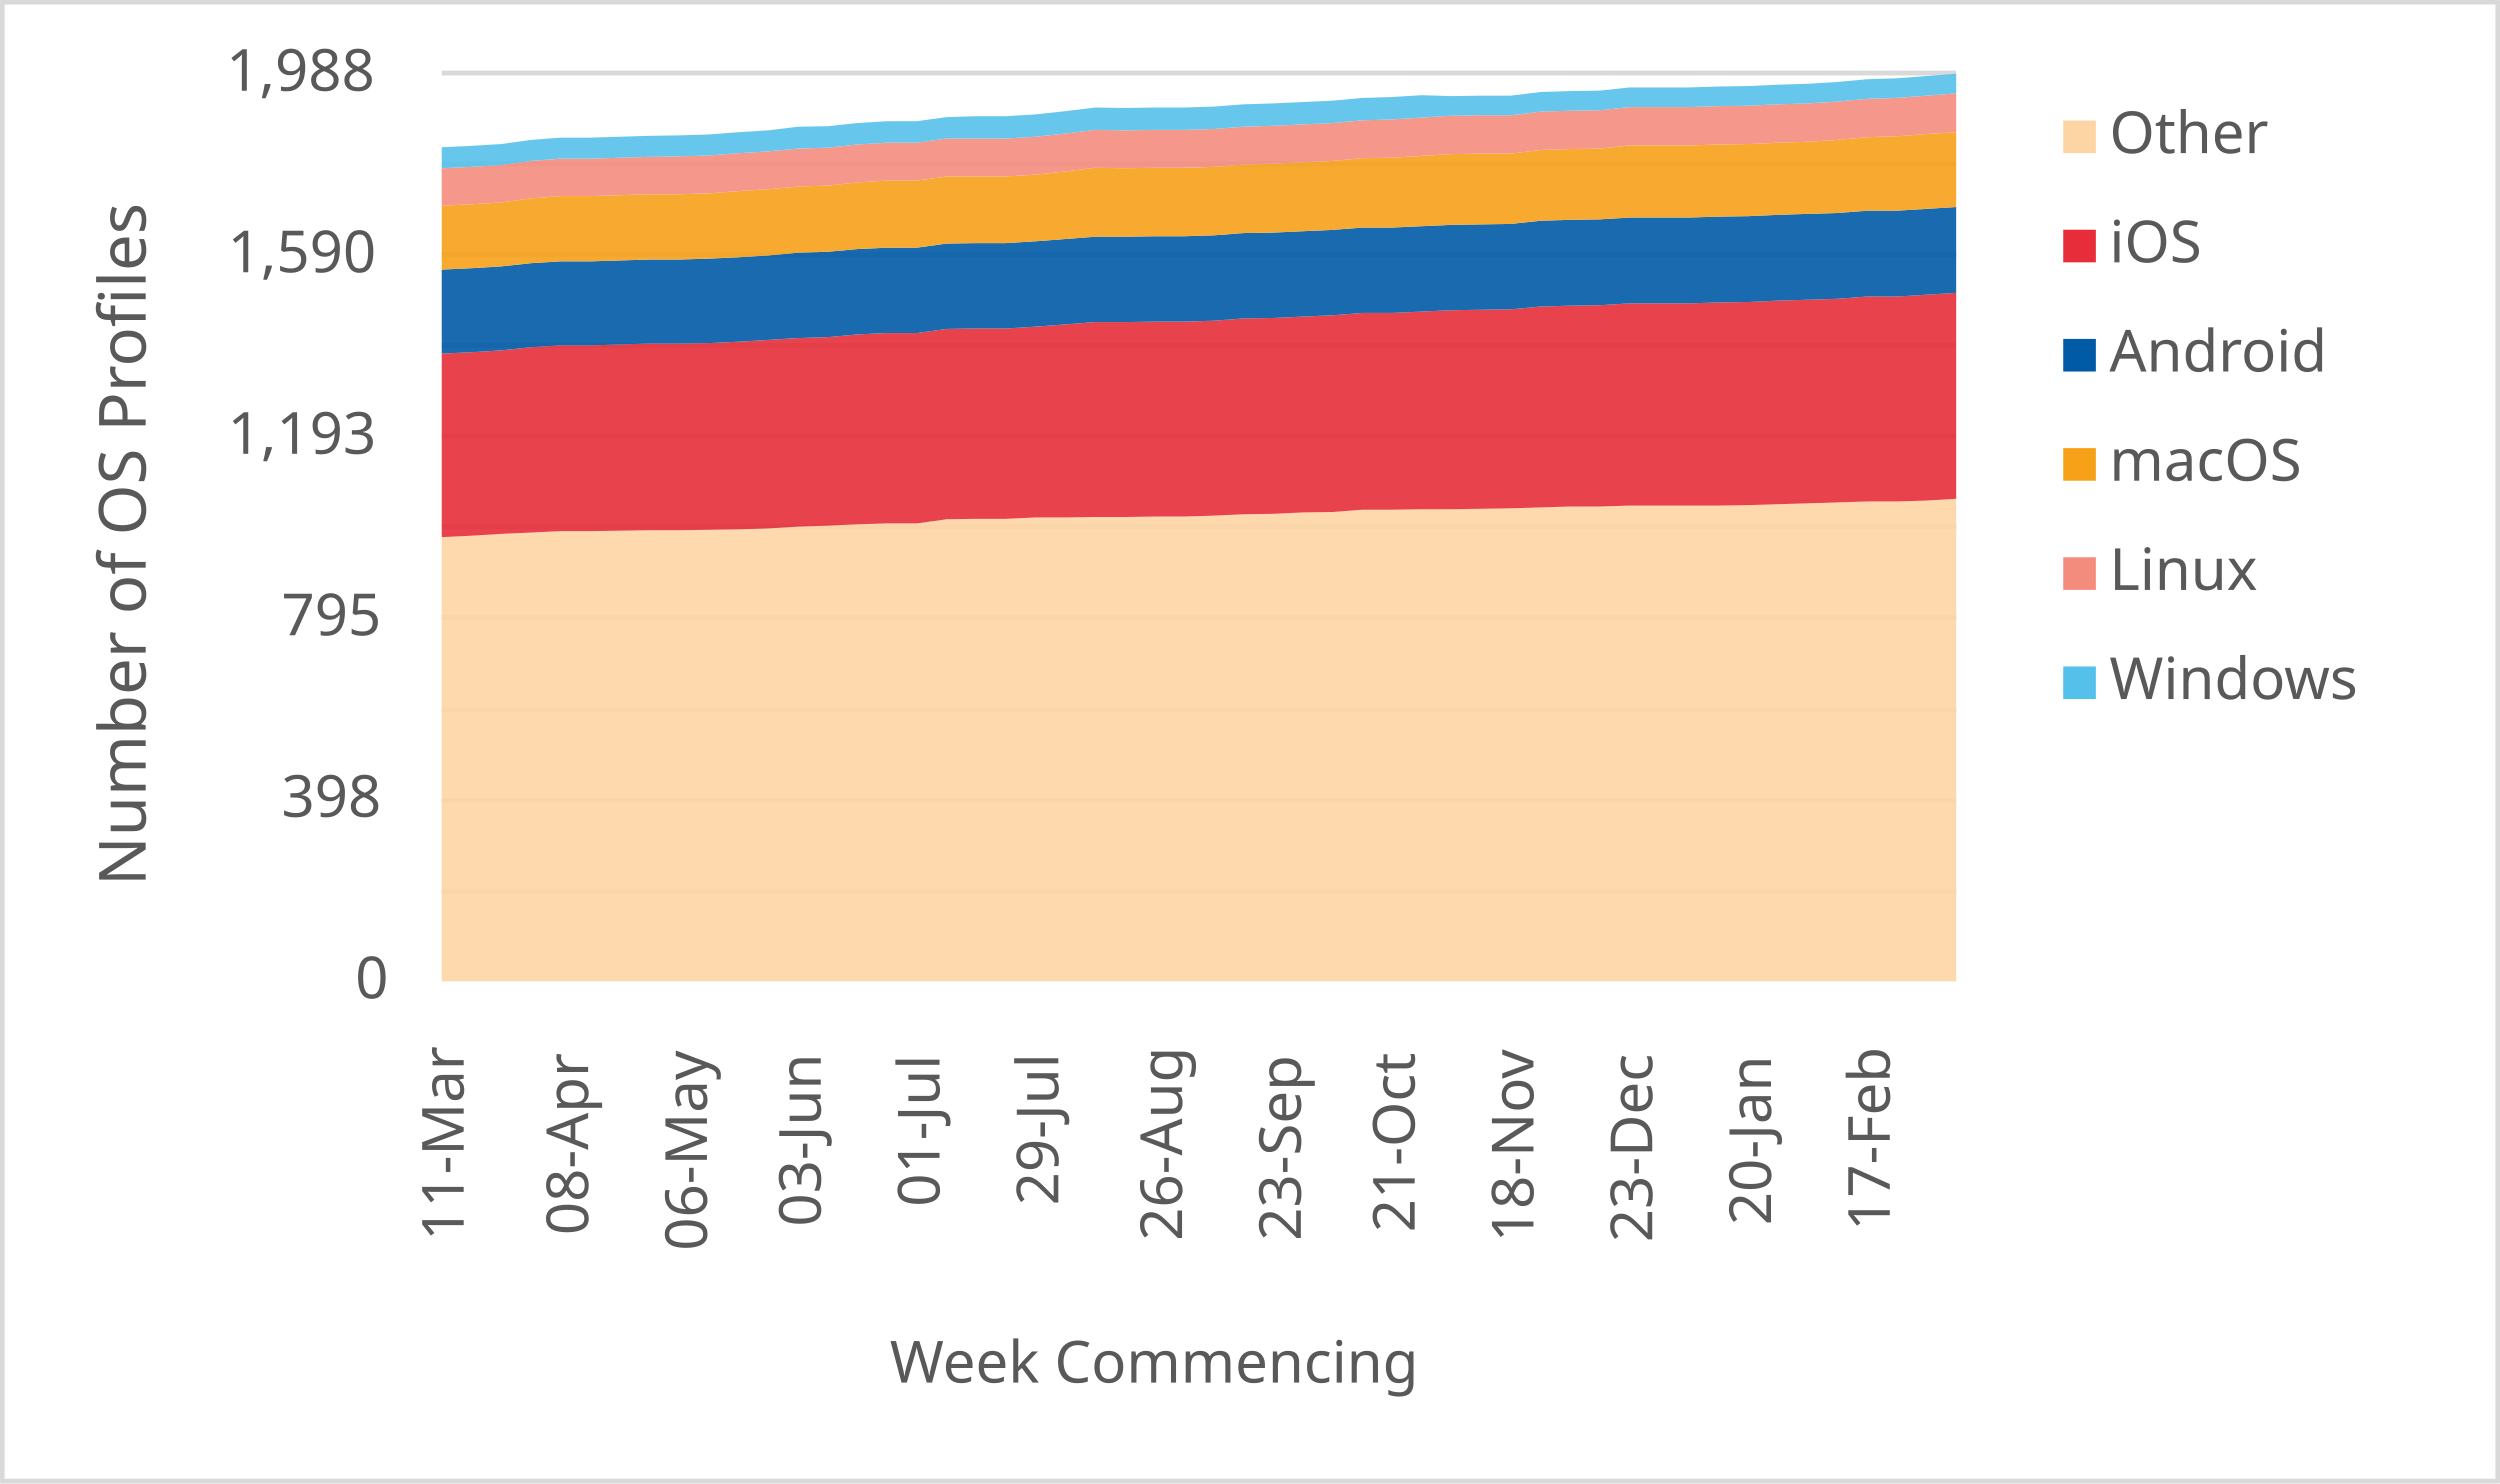
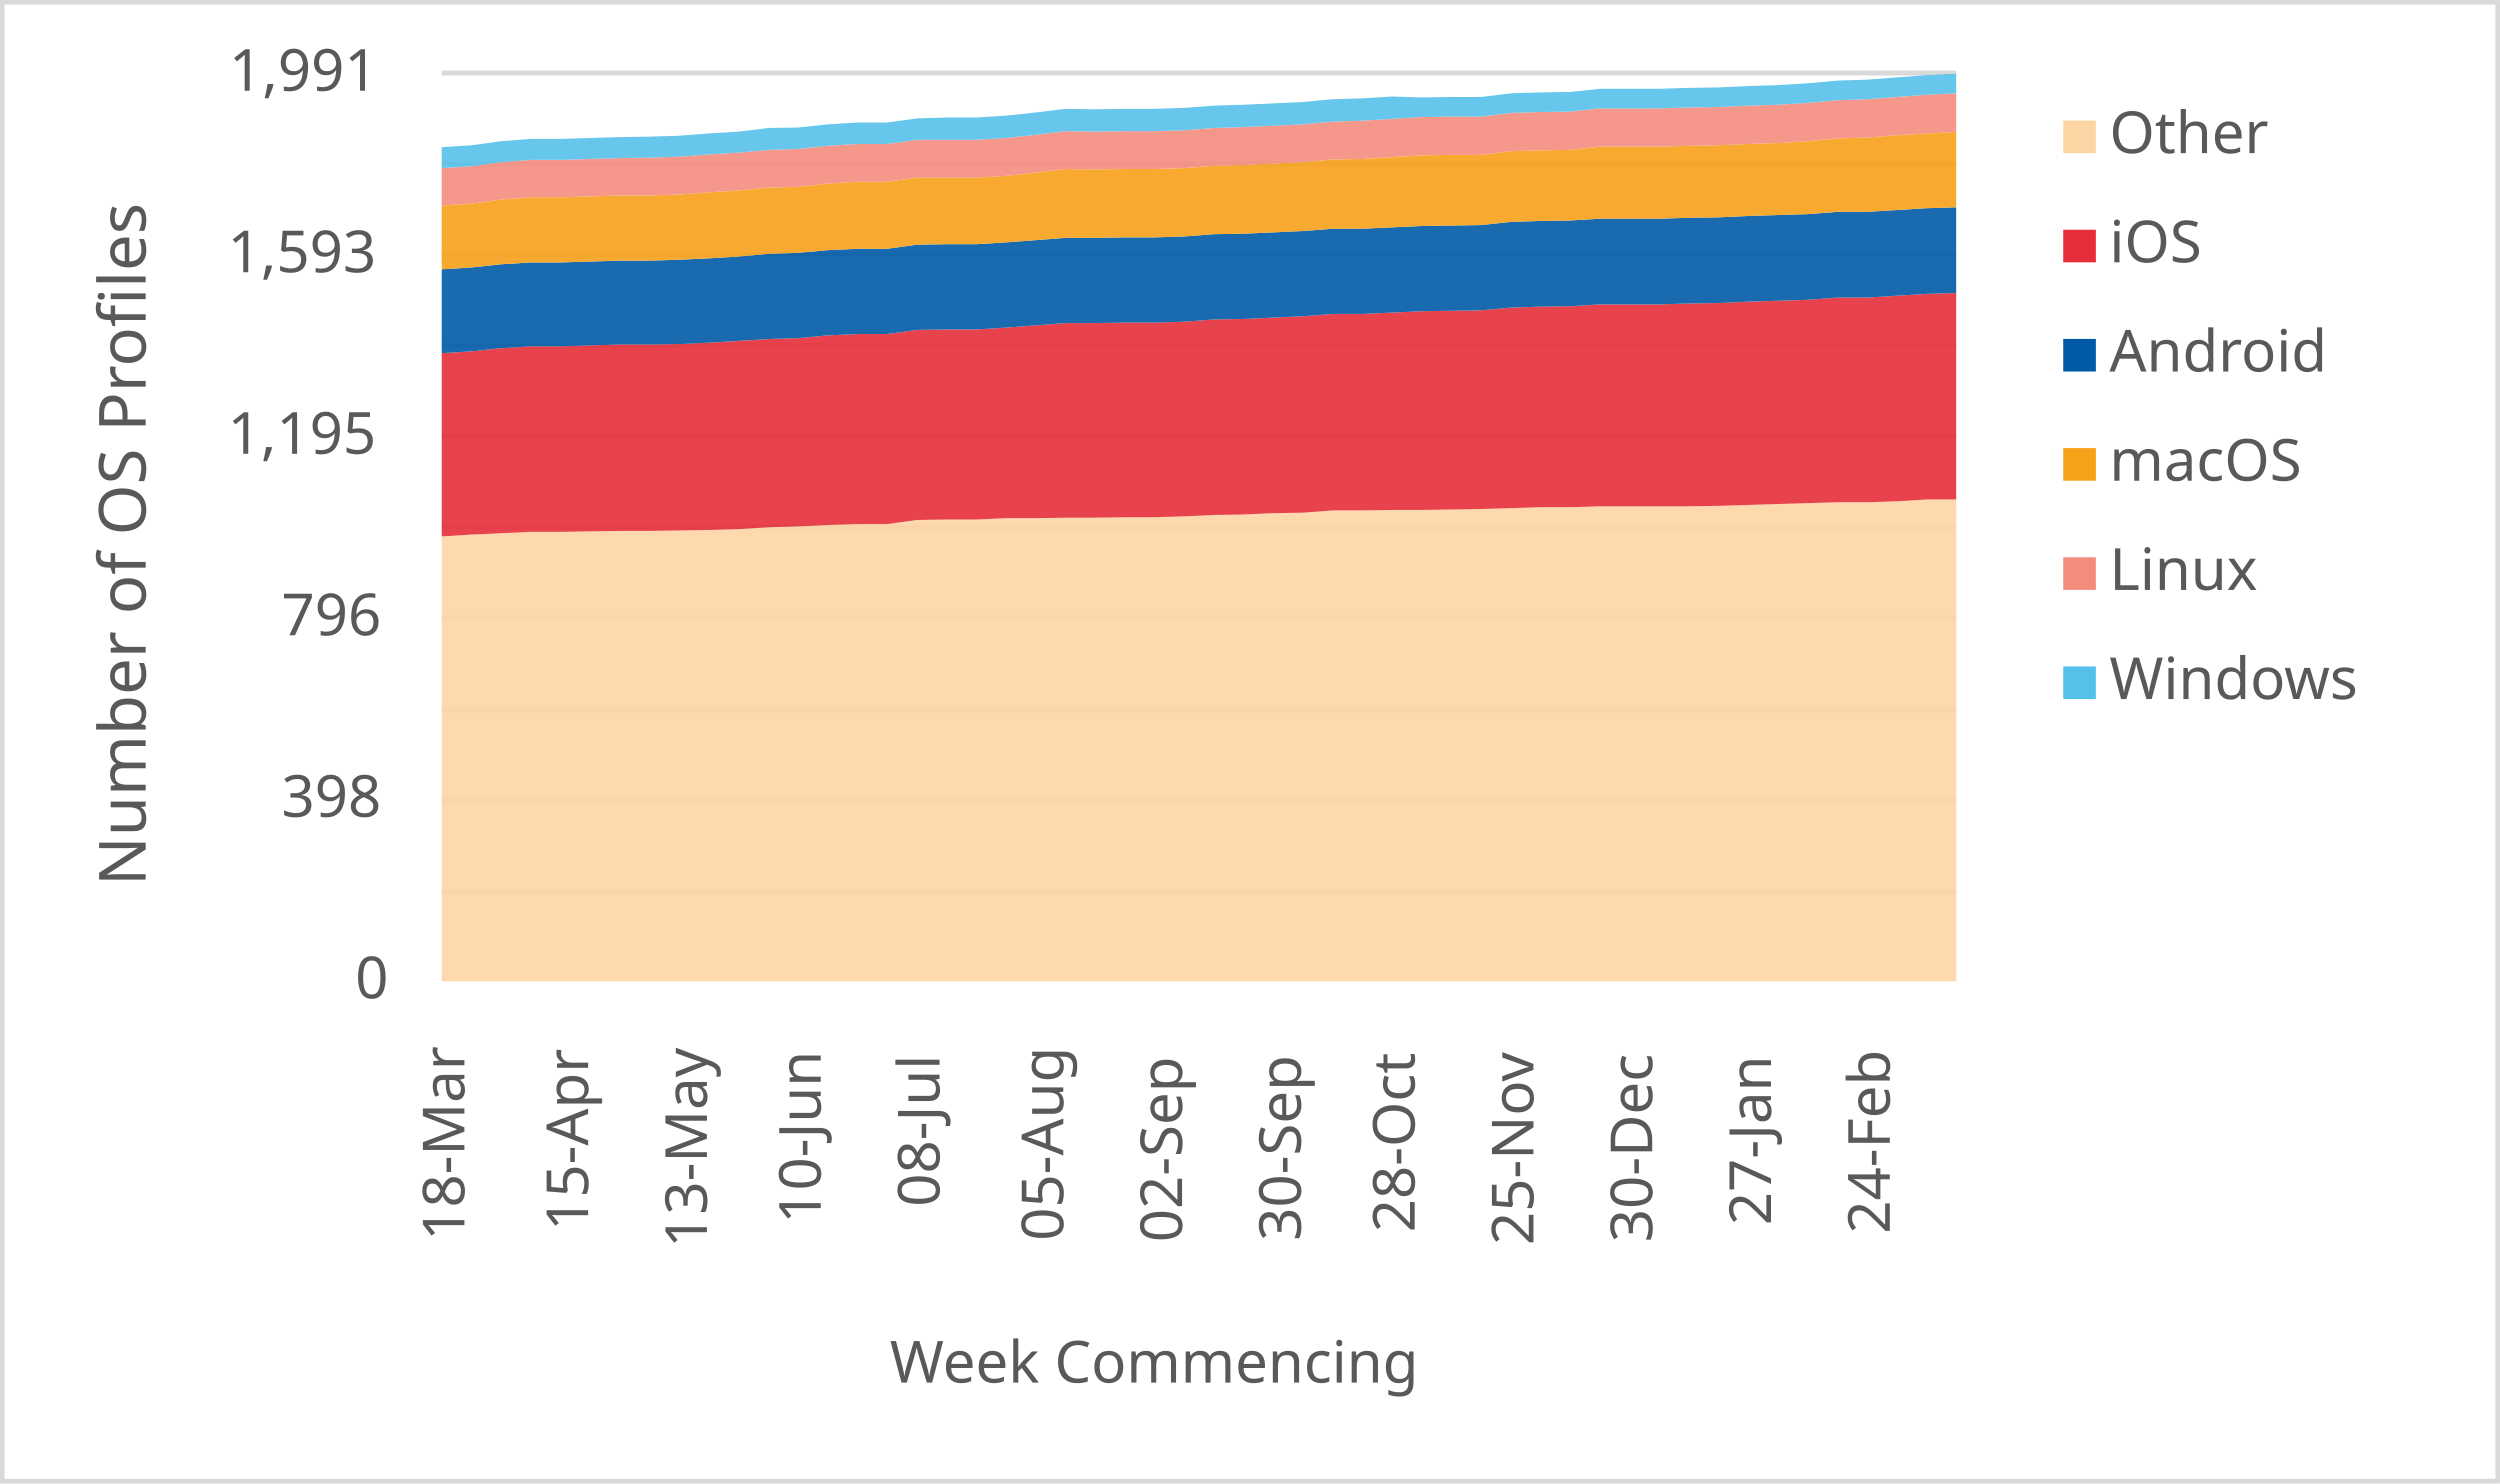
<svg xmlns="http://www.w3.org/2000/svg" width="1763" height="1046" xml:space="preserve" overflow="hidden">
  <defs>
    <clipPath id="clip0">
      <rect x="2917" y="346" width="1763" height="1046" />
    </clipPath>
  </defs>
  <g clip-path="url(#clip0)" transform="translate(-2917 -346)">
    <rect x="2918" y="347" width="1760" height="1043" fill="#FFFFFF" />
    <g>
      <path d="    M3228.5 974.532 4296.5 974.532    M3228.5 910.53 4296.5 910.53    M3228.5 846.528 4296.5 846.528    M3228.5 781.526 4296.5 781.526    M3228.5 717.524 4296.5 717.524    M3228.5 653.522 4296.5 653.522    M3228.5 589.52 4296.5 589.52    M3228.5 525.517 4296.5 525.517    M3228.5 461.515 4296.5 461.515    M3228.5 397.5 4296.5 397.5" stroke="#D9D9D9" stroke-width="3.438" stroke-linejoin="round" stroke-miterlimit="10" fill="none" />
    </g>
    <g>
      <path d="M 1038.5 4296.5 1038.5" stroke="#D9D9D9" stroke-width="3.438" stroke-linejoin="round" stroke-miterlimit="10" fill="none" fill-rule="evenodd" />
    </g>
    <g>
-       <text fill="#595959" font-family="Verdana,sans-serif" font-weight="400" font-size="41" transform="matrix(6.12323e-17 -1 1 6.12323e-17 3244 1221)">11-Mar</text>
+       <text fill="#595959" font-family="Verdana,sans-serif" font-weight="400" font-size="41" transform="matrix(6.12323e-17 -1 1 6.12323e-17 3244.5 1221)">18-Mar</text>
    </g>
    <g>
-       <text fill="#595959" font-family="Verdana,sans-serif" font-weight="400" font-size="41" transform="matrix(6.12323e-17 -1 1 6.12323e-17 3331.765 1217)">08-Apr</text>
+       <text fill="#595959" font-family="Verdana,sans-serif" font-weight="400" font-size="41" transform="matrix(6.12323e-17 -1 1 6.12323e-17 3331.765 1214)">15-Apr</text>
    </g>
    <g>
-       <text fill="#595959" font-family="Verdana,sans-serif" font-weight="400" font-size="41" transform="matrix(6.12323e-17 -1 1 6.12323e-17 3415.529 1228)">06-May</text>
+       <text fill="#595959" font-family="Verdana,sans-serif" font-weight="400" font-size="41" transform="matrix(6.12323e-17 -1 1 6.12323e-17 3415.529 1226)">13-May</text>
    </g>
    <g>
-       <text fill="#595959" font-family="Verdana,sans-serif" font-weight="400" font-size="41" transform="matrix(6.12323e-17 -1 1 6.12323e-17 3495.794 1211)">03-Jun</text>
+       <text fill="#595959" font-family="Verdana,sans-serif" font-weight="400" font-size="41" transform="matrix(6.12323e-17 -1 1 6.12323e-17 3495.794 1209)">10-Jun</text>
    </g>
    <g>
-       <text fill="#595959" font-family="Verdana,sans-serif" font-weight="400" font-size="41" transform="matrix(6.12323e-17 -1 1 6.12323e-17 3579.559 1197)">01-Jul</text>
+       <text fill="#595959" font-family="Verdana,sans-serif" font-weight="400" font-size="41" transform="matrix(6.12323e-17 -1 1 6.12323e-17 3579.559 1197)">08-Jul</text>
    </g>
    <g>
-       <text fill="#595959" font-family="Verdana,sans-serif" font-weight="400" font-size="41" transform="matrix(6.12323e-17 -1 1 6.12323e-17 3663.324 1196)">29-Jul</text>
+       <text fill="#595959" font-family="Verdana,sans-serif" font-weight="400" font-size="41" transform="matrix(6.12323e-17 -1 1 6.12323e-17 3666.824 1221)">05-Aug</text>
    </g>
    <g>
-       <text fill="#595959" font-family="Verdana,sans-serif" font-weight="400" font-size="41" transform="matrix(6.12323e-17 -1 1 6.12323e-17 3750.588 1221)">26-Aug</text>
+       <text fill="#595959" font-family="Verdana,sans-serif" font-weight="400" font-size="41" transform="matrix(6.12323e-17 -1 1 6.12323e-17 3750.588 1222)">02-Sep</text>
    </g>
    <g>
-       <text fill="#595959" font-family="Verdana,sans-serif" font-weight="400" font-size="41" transform="matrix(6.12323e-17 -1 1 6.12323e-17 3834.353 1221)">23-Sep</text>
+       <text fill="#595959" font-family="Verdana,sans-serif" font-weight="400" font-size="41" transform="matrix(6.12323e-17 -1 1 6.12323e-17 3834.353 1221)">30-Sep</text>
    </g>
    <g>
-       <text fill="#595959" font-family="Verdana,sans-serif" font-weight="400" font-size="41" transform="matrix(6.12323e-17 -1 1 6.12323e-17 3914.618 1215)">21-Oct</text>
+       <text fill="#595959" font-family="Verdana,sans-serif" font-weight="400" font-size="41" transform="matrix(6.12323e-17 -1 1 6.12323e-17 3914.618 1215)">28-Oct</text>
    </g>
    <g>
-       <text fill="#595959" font-family="Verdana,sans-serif" font-weight="400" font-size="41" transform="matrix(6.12323e-17 -1 1 6.12323e-17 3998.382 1222)">18-Nov</text>
+       <text fill="#595959" font-family="Verdana,sans-serif" font-weight="400" font-size="41" transform="matrix(6.12323e-17 -1 1 6.12323e-17 3998.382 1224)">25-Nov</text>
    </g>
    <g>
-       <text fill="#595959" font-family="Verdana,sans-serif" font-weight="400" font-size="41" transform="matrix(6.12323e-17 -1 1 6.12323e-17 4082.147 1222)">23-Dec</text>
+       <text fill="#595959" font-family="Verdana,sans-serif" font-weight="400" font-size="41" transform="matrix(6.12323e-17 -1 1 6.12323e-17 4082.147 1222)">30-Dec</text>
    </g>
    <g>
-       <text fill="#595959" font-family="Verdana,sans-serif" font-weight="400" font-size="41" transform="matrix(6.12323e-17 -1 1 6.12323e-17 4165.912 1210)">20-Jan</text>
+       <text fill="#595959" font-family="Verdana,sans-serif" font-weight="400" font-size="41" transform="matrix(6.12323e-17 -1 1 6.12323e-17 4165.912 1210)">27-Jan</text>
    </g>
    <g>
-       <text fill="#595959" font-family="Verdana,sans-serif" font-weight="400" font-size="41" transform="matrix(6.12323e-17 -1 1 6.12323e-17 4249.676 1214)">17-Feb</text>
+       <text fill="#595959" font-family="Verdana,sans-serif" font-weight="400" font-size="41" transform="matrix(6.12323e-17 -1 1 6.12323e-17 4249.676 1216)">24-Feb</text>
    </g>
    <g>
      <text fill="#595959" font-family="Verdana,sans-serif" font-weight="400" font-size="41" transform="matrix(1 0 0 1 3167.5 1050)">0</text>
    </g>
    <g>
      <text fill="#595959" font-family="Verdana,sans-serif" font-weight="400" font-size="41" transform="matrix(1 0 0 1 3115.5 922)">398</text>
    </g>
    <g>
-       <text fill="#595959" font-family="Verdana,sans-serif" font-weight="400" font-size="41" transform="matrix(1 0 0 1 3115.5 794)">795</text>
+       <text fill="#595959" font-family="Verdana,sans-serif" font-weight="400" font-size="41" transform="matrix(1 0 0 1 3115.5 794)">796</text>
    </g>
    <g>
-       <text fill="#595959" font-family="Verdana,sans-serif" font-weight="400" font-size="41" transform="matrix(1 0 0 1 3077.5 666)">1,193</text>
+       <text fill="#595959" font-family="Verdana,sans-serif" font-weight="400" font-size="41" transform="matrix(1 0 0 1 3077.5 666)">1,195</text>
    </g>
    <g>
-       <text fill="#595959" font-family="Verdana,sans-serif" font-weight="400" font-size="41" transform="matrix(1 0 0 1 3077.5 538)">1,590</text>
+       <text fill="#595959" font-family="Verdana,sans-serif" font-weight="400" font-size="41" transform="matrix(1 0 0 1 3077.5 538)">1,593</text>
    </g>
    <g>
-       <text fill="#595959" font-family="Verdana,sans-serif" font-weight="400" font-size="41" transform="matrix(1 0 0 1 3076.5 410)">1,988</text>
+       <text fill="#595959" font-family="Verdana,sans-serif" font-weight="400" font-size="41" transform="matrix(1 0 0 1 3078.5 410)">1,991</text>
    </g>
    <g>
      <text fill="#595959" font-family="Verdana,sans-serif" font-weight="400" font-size="41" transform="matrix(1 0 0 1 3544.5 1321)">Week Commencing</text>
    </g>
    <g>
      <text fill="#595959" font-family="Verdana,sans-serif" font-weight="400" font-size="46" transform="matrix(6.12323e-17 -1 1 6.12323e-17 3019.73 970.75)">Number of OS Profiles</text>
    </g>
    <rect x="2918.5" y="347.5" width="1760" height="1043" stroke="#D9D9D9" stroke-width="3.438" stroke-linejoin="round" stroke-miterlimit="10" fill="none" />
    <g>
-       <path d="M3228.5 1038 3249.441 1038 3270.382 1038 3291.324 1038 3312.265 1038 3333.206 1038 3354.147 1038 3375.088 1038 3396.029 1038 3416.971 1038 3437.912 1038 3458.853 1038 3479.794 1038 3500.735 1038 3521.676 1038 3542.618 1038 3563.559 1038 3584.5 1038 3605.441 1038 3626.382 1038 3647.324 1038 3668.265 1038 3689.206 1038 3710.147 1038 3731.088 1038 3752.029 1038 3772.971 1038 3793.912 1038 3814.853 1038 3835.794 1038 3856.735 1038 3877.676 1038 3898.618 1038 3919.559 1038 3940.5 1038 3961.441 1038 3982.382 1038 4003.324 1038 4024.265 1038 4045.206 1038 4066.147 1038 4087.088 1038 4108.029 1038 4128.971 1038 4149.912 1038 4170.853 1038 4191.794 1038 4212.735 1038 4233.676 1038 4254.618 1038 4275.559 1038 4296.5 1038 4296.5 697.718 4275.559 699.006 4254.618 699.65 4233.676 699.65 4212.735 700.294 4191.794 700.938 4170.853 701.581 4149.912 702.225 4128.971 702.547 4108.029 702.547 4087.088 702.547 4066.147 702.547 4045.206 703.191 4024.265 703.191 4003.324 703.835 3982.382 704.479 3961.441 704.801 3940.5 705.123 3919.559 705.123 3898.618 705.445 3877.676 705.445 3856.735 707.054 3835.794 707.376 3814.853 708.342 3793.912 708.664 3772.971 709.63 3752.029 710.274 3731.088 710.274 3710.147 710.596 3689.206 710.596 3668.265 710.918 3647.324 710.918 3626.382 711.883 3605.441 711.883 3584.5 712.205 3563.559 715.103 3542.618 715.103 3521.676 715.746 3500.735 716.712 3479.794 717.356 3458.853 718.644 3437.912 719.288 3416.971 719.61 3396.029 719.932 3375.088 719.932 3354.147 720.254 3333.206 720.575 3312.265 720.575 3291.324 721.541 3270.382 722.507 3249.441 723.795 3228.5 724.761 3228.5 1038Z" fill="#fdd5a4" opacity="0.9" />
+       <path d="M3228.5 1038 3249.441 1038 3270.382 1038 3291.324 1038 3312.265 1038 3333.206 1038 3354.147 1038 3375.088 1038 3396.029 1038 3416.971 1038 3437.912 1038 3458.853 1038 3479.794 1038 3500.735 1038 3521.676 1038 3542.618 1038 3563.559 1038 3584.5 1038 3605.441 1038 3626.382 1038 3647.324 1038 3668.265 1038 3689.206 1038 3710.147 1038 3731.088 1038 3752.029 1038 3772.971 1038 3793.912 1038 3814.853 1038 3835.794 1038 3856.735 1038 3877.676 1038 3898.618 1038 3919.559 1038 3940.5 1038 3961.441 1038 3982.382 1038 4003.324 1038 4024.265 1038 4045.206 1038 4066.147 1038 4087.088 1038 4108.029 1038 4128.971 1038 4149.912 1038 4170.853 1038 4191.794 1038 4212.735 1038 4233.676 1038 4254.618 1038 4275.559 1038 4296.5 1038 4296.5 698.231 4275.559 698.231 4254.618 699.517 4233.676 700.16 4212.735 700.16 4191.794 700.803 4170.853 701.446 4149.912 702.088 4128.971 702.731 4108.029 703.053 4087.088 703.053 4066.147 703.053 4045.206 703.053 4024.265 703.696 4003.324 703.696 3982.382 704.339 3961.441 704.981 3940.5 705.303 3919.559 705.624 3898.618 705.624 3877.676 705.946 3856.735 705.946 3835.794 707.553 3814.853 707.874 3793.912 708.839 3772.971 709.16 3752.029 710.125 3731.088 710.767 3710.147 710.767 3689.206 711.089 3668.265 711.089 3647.324 711.41 3626.382 711.41 3605.441 712.375 3584.5 712.375 3563.559 712.696 3542.618 715.589 3521.676 715.589 3500.735 716.232 3479.794 717.196 3458.853 717.839 3437.912 719.125 3416.971 719.768 3396.029 720.089 3375.088 720.411 3354.147 720.411 3333.206 720.732 3312.265 721.054 3291.324 721.054 3270.382 722.018 3249.441 722.982 3228.5 724.268 3228.5 1038Z" fill="#fdd5a4" opacity="0.9" />
    </g>
    <g>
-       <path d="M3228.5 724.761 3249.441 723.795 3270.382 722.507 3291.324 721.541 3312.265 720.575 3333.206 720.575 3354.147 720.254 3375.088 719.932 3396.029 719.932 3416.971 719.61 3437.912 719.288 3458.853 718.644 3479.794 717.356 3500.735 716.712 3521.676 715.746 3542.618 715.103 3563.559 715.103 3584.5 712.205 3605.441 711.883 3626.382 711.883 3647.324 710.918 3668.265 710.918 3689.206 710.596 3710.147 710.596 3731.088 710.274 3752.029 710.274 3772.971 709.63 3793.912 708.664 3814.853 708.342 3835.794 707.376 3856.735 707.054 3877.676 705.445 3898.618 705.445 3919.559 705.123 3940.5 705.123 3961.441 704.801 3982.382 704.479 4003.324 703.835 4024.265 703.191 4045.206 703.191 4066.147 702.547 4087.088 702.547 4108.029 702.547 4128.971 702.547 4149.912 702.225 4170.853 701.581 4191.794 700.938 4212.735 700.294 4233.676 699.65 4254.618 699.65 4275.559 699.006 4296.5 697.718 4296.5 552.527 4275.559 553.815 4254.618 555.103 4233.676 555.103 4212.735 556.712 4191.794 557.356 4170.853 558 4149.912 558.966 4128.971 559.288 4108.029 559.932 4087.088 559.932 4066.147 559.932 4045.206 561.219 4024.265 561.541 4003.324 562.185 3982.382 564.117 3961.441 564.439 3940.5 564.761 3919.559 565.726 3898.618 566.692 3877.676 566.692 3856.735 568.302 3835.794 569.268 3814.853 570.233 3793.912 570.555 3772.971 572.165 3752.029 572.809 3731.088 572.809 3710.147 573.131 3689.206 573.131 3668.265 574.74 3647.324 576.35 3626.382 577.638 3605.441 577.638 3584.5 577.96 3563.559 580.857 3542.618 580.857 3521.676 581.823 3500.735 583.755 3479.794 584.398 3458.853 585.686 3437.912 586.974 3416.971 587.94 3396.029 588.262 3375.088 588.262 3354.147 588.905 3333.206 589.549 3312.265 589.549 3291.324 590.837 3270.382 593.091 3249.441 594.378 3228.5 595.344 3228.5 724.761Z" fill="#e62d39" opacity="0.9" />
+       <path d="M3228.5 724.268 3249.441 722.982 3270.382 722.018 3291.324 721.054 3312.265 721.054 3333.206 720.732 3354.147 720.411 3375.088 720.411 3396.029 720.089 3416.971 719.768 3437.912 719.125 3458.853 717.839 3479.794 717.196 3500.735 716.232 3521.676 715.589 3542.618 715.589 3563.559 712.696 3584.5 712.375 3605.441 712.375 3626.382 711.41 3647.324 711.41 3668.265 711.089 3689.206 711.089 3710.147 710.767 3731.088 710.767 3752.029 710.125 3772.971 709.16 3793.912 708.839 3814.853 707.874 3835.794 707.553 3856.735 705.946 3877.676 705.946 3898.618 705.624 3919.559 705.624 3940.5 705.303 3961.441 704.981 3982.382 704.339 4003.324 703.696 4024.265 703.696 4045.206 703.053 4066.147 703.053 4087.088 703.053 4108.029 703.053 4128.971 702.731 4149.912 702.088 4170.853 701.446 4191.794 700.803 4212.735 700.16 4233.676 700.16 4254.618 699.517 4275.559 698.231 4296.5 698.231 4296.5 552.616 4275.559 553.259 4254.618 554.544 4233.676 555.83 4212.735 555.83 4191.794 557.437 4170.853 558.08 4149.912 558.723 4128.971 559.688 4108.029 560.009 4087.088 560.652 4066.147 560.652 4045.206 560.652 4024.265 561.938 4003.324 562.259 3982.382 562.902 3961.441 564.831 3940.5 565.152 3919.559 565.474 3898.618 566.438 3877.676 567.402 3856.735 567.402 3835.794 569.01 3814.853 569.974 3793.912 570.938 3772.971 571.26 3752.029 572.867 3731.088 573.51 3710.147 573.51 3689.206 573.831 3668.265 573.831 3647.324 575.438 3626.382 577.046 3605.441 578.331 3584.5 578.331 3563.559 578.653 3542.618 581.546 3521.676 581.546 3500.735 582.51 3479.794 584.439 3458.853 585.082 3437.912 586.368 3416.971 587.653 3396.029 588.618 3375.088 588.939 3354.147 588.939 3333.206 589.582 3312.265 590.225 3291.324 590.225 3270.382 591.511 3249.441 593.761 3228.5 595.047 3228.5 724.268Z" fill="#e62d39" opacity="0.9" />
    </g>
    <g>
-       <path d="M3228.5 595.344 3249.441 594.378 3270.382 593.091 3291.324 590.837 3312.265 589.549 3333.206 589.549 3354.147 588.905 3375.088 588.262 3396.029 588.262 3416.971 587.94 3437.912 586.974 3458.853 585.686 3479.794 584.398 3500.735 583.755 3521.676 581.823 3542.618 580.857 3563.559 580.857 3584.5 577.96 3605.441 577.638 3626.382 577.638 3647.324 576.35 3668.265 574.74 3689.206 573.131 3710.147 573.131 3731.088 572.809 3752.029 572.809 3772.971 572.165 3793.912 570.555 3814.853 570.233 3835.794 569.268 3856.735 568.302 3877.676 566.692 3898.618 566.692 3919.559 565.726 3940.5 564.761 3961.441 564.439 3982.382 564.117 4003.324 562.185 4024.265 561.541 4045.206 561.219 4066.147 559.932 4087.088 559.932 4108.029 559.932 4128.971 559.288 4149.912 558.966 4170.853 558 4191.794 557.356 4212.735 556.712 4233.676 555.103 4254.618 555.103 4275.559 553.815 4296.5 552.527 4296.5 492.004 4275.559 493.292 4254.618 494.579 4233.676 494.579 4212.735 496.189 4191.794 496.833 4170.853 497.477 4149.912 498.443 4128.971 498.765 4108.029 499.408 4087.088 499.408 4066.147 499.408 4045.206 500.696 4024.265 501.018 4003.324 501.662 3982.382 503.915 3961.441 504.237 3940.5 504.559 3919.559 505.525 3898.618 506.491 3877.676 506.491 3856.735 508.101 3835.794 509.066 3814.853 510.032 3793.912 510.354 3772.971 511.964 3752.029 512.608 3731.088 512.608 3710.147 512.93 3689.206 512.93 3668.265 514.539 3647.324 516.149 3626.382 517.437 3605.441 517.437 3584.5 517.759 3563.559 520.656 3542.618 520.656 3521.676 521.622 3500.735 523.553 3479.794 524.197 3458.853 526.129 3437.912 527.416 3416.971 528.382 3396.029 529.026 3375.088 529.026 3354.147 529.67 3333.206 530.314 3312.265 530.314 3291.324 531.602 3270.382 533.855 3249.441 535.143 3228.5 536.109 3228.5 595.344Z" fill="#005aa6" opacity="0.9" />
+       <path d="M3228.5 595.047 3249.441 593.761 3270.382 591.511 3291.324 590.225 3312.265 590.225 3333.206 589.582 3354.147 588.939 3375.088 588.939 3396.029 588.618 3416.971 587.653 3437.912 586.368 3458.853 585.082 3479.794 584.439 3500.735 582.51 3521.676 581.546 3542.618 581.546 3563.559 578.653 3584.5 578.331 3605.441 578.331 3626.382 577.046 3647.324 575.438 3668.265 573.831 3689.206 573.831 3710.147 573.51 3731.088 573.51 3752.029 572.867 3772.971 571.26 3793.912 570.938 3814.853 569.974 3835.794 569.01 3856.735 567.402 3877.676 567.402 3898.618 566.438 3919.559 565.474 3940.5 565.152 3961.441 564.831 3982.382 562.902 4003.324 562.259 4024.265 561.938 4045.206 560.652 4066.147 560.652 4087.088 560.652 4108.029 560.009 4128.971 559.688 4149.912 558.723 4170.853 558.08 4191.794 557.437 4212.735 555.83 4233.676 555.83 4254.618 554.544 4275.559 553.259 4296.5 552.616 4296.5 492.184 4275.559 492.827 4254.618 494.113 4233.676 495.398 4212.735 495.398 4191.794 497.006 4170.853 497.648 4149.912 498.291 4128.971 499.256 4108.029 499.577 4087.088 500.22 4066.147 500.22 4045.206 500.22 4024.265 501.506 4003.324 501.827 3982.382 502.47 3961.441 504.72 3940.5 505.042 3919.559 505.363 3898.618 506.327 3877.676 507.292 3856.735 507.292 3835.794 508.899 3814.853 509.863 3793.912 510.828 3772.971 511.149 3752.029 512.756 3731.088 513.399 3710.147 513.399 3689.206 513.721 3668.265 513.721 3647.324 515.328 3626.382 516.935 3605.441 518.221 3584.5 518.221 3563.559 518.542 3542.618 521.435 3521.676 521.435 3500.735 522.4 3479.794 524.328 3458.853 524.971 3437.912 526.9 3416.971 528.186 3396.029 529.15 3375.088 529.793 3354.147 529.793 3333.206 530.436 3312.265 531.079 3291.324 531.079 3270.382 532.365 3249.441 534.615 3228.5 535.901 3228.5 595.047Z" fill="#005aa6" opacity="0.9" />
    </g>
    <g>
-       <path d="M3228.5 536.109 3249.441 535.143 3270.382 533.855 3291.324 531.602 3312.265 530.314 3333.206 530.314 3354.147 529.67 3375.088 529.026 3396.029 529.026 3416.971 528.382 3437.912 527.416 3458.853 526.129 3479.794 524.197 3500.735 523.553 3521.676 521.622 3542.618 520.656 3563.559 520.656 3584.5 517.759 3605.441 517.437 3626.382 517.437 3647.324 516.149 3668.265 514.539 3689.206 512.93 3710.147 512.93 3731.088 512.608 3752.029 512.608 3772.971 511.964 3793.912 510.354 3814.853 510.032 3835.794 509.066 3856.735 508.101 3877.676 506.491 3898.618 506.491 3919.559 505.525 3940.5 504.559 3961.441 504.237 3982.382 503.915 4003.324 501.662 4024.265 501.018 4045.206 500.696 4066.147 499.408 4087.088 499.408 4108.029 499.408 4128.971 498.765 4149.912 498.443 4170.853 497.477 4191.794 496.833 4212.735 496.189 4233.676 494.579 4254.618 494.579 4275.559 493.292 4296.5 492.004 4296.5 439.207 4275.559 440.495 4254.618 442.105 4233.676 442.748 4212.735 444.68 4191.794 445.968 4170.853 446.612 4149.912 447.577 4128.971 447.899 4108.029 448.543 4087.088 448.543 4066.147 448.543 4045.206 450.797 4024.265 451.119 4003.324 451.763 3982.382 454.338 3961.441 454.338 3940.5 454.66 3919.559 455.948 3898.618 457.235 3877.676 457.557 3856.735 459.489 3835.794 460.455 3814.853 461.421 3793.912 462.064 3772.971 463.674 3752.029 464.318 3731.088 464.318 3710.147 464.64 3689.206 464.318 3668.265 466.893 3647.324 469.147 3626.382 470.435 3605.441 470.435 3584.5 470.435 3563.559 473.332 3542.618 473.332 3521.676 474.62 3500.735 476.873 3479.794 477.517 3458.853 479.449 3437.912 480.736 3416.971 482.346 3396.029 482.99 3375.088 482.99 3354.147 483.634 3333.206 484.278 3312.265 484.278 3291.324 485.887 3270.382 488.785 3249.441 490.072 3228.5 491.038 3228.5 536.109Z" fill="#f6a118" opacity="0.9" />
+       <path d="M3228.5 535.901 3249.441 534.615 3270.382 532.365 3291.324 531.079 3312.265 531.079 3333.206 530.436 3354.147 529.793 3375.088 529.793 3396.029 529.15 3416.971 528.186 3437.912 526.9 3458.853 524.971 3479.794 524.328 3500.735 522.4 3521.676 521.435 3542.618 521.435 3563.559 518.542 3584.5 518.221 3605.441 518.221 3626.382 516.935 3647.324 515.328 3668.265 513.721 3689.206 513.721 3710.147 513.399 3731.088 513.399 3752.029 512.756 3772.971 511.149 3793.912 510.828 3814.853 509.863 3835.794 508.899 3856.735 507.292 3877.676 507.292 3898.618 506.327 3919.559 505.363 3940.5 505.042 3961.441 504.72 3982.382 502.47 4003.324 501.827 4024.265 501.506 4045.206 500.22 4066.147 500.22 4087.088 500.22 4108.029 499.577 4128.971 499.256 4149.912 498.291 4170.853 497.648 4191.794 497.006 4212.735 495.398 4233.676 495.398 4254.618 494.113 4275.559 492.827 4296.5 492.184 4296.5 439.145 4275.559 440.109 4254.618 441.395 4233.676 443.003 4212.735 443.645 4191.794 445.574 4170.853 446.86 4149.912 447.503 4128.971 448.467 4108.029 448.789 4087.088 449.431 4066.147 449.431 4045.206 449.431 4024.265 451.682 4003.324 452.003 3982.382 452.646 3961.441 455.217 3940.5 455.217 3919.559 455.539 3898.618 456.825 3877.676 458.11 3856.735 458.432 3835.794 460.361 3814.853 461.325 3793.912 462.289 3772.971 462.932 3752.029 464.539 3731.088 465.182 3710.147 465.182 3689.206 465.504 3668.265 465.182 3647.324 467.754 3626.382 470.004 3605.441 471.29 3584.5 471.29 3563.559 471.29 3542.618 474.183 3521.676 474.183 3500.735 475.469 3479.794 477.719 3458.853 478.362 3437.912 480.29 3416.971 481.576 3396.029 483.183 3375.088 483.826 3354.147 483.826 3333.206 484.469 3312.265 485.112 3291.324 485.112 3270.382 486.719 3249.441 489.612 3228.5 490.898 3228.5 535.901Z" fill="#f6a118" opacity="0.9" />
    </g>
    <g>
-       <path d="M3228.5 491.038 3249.441 490.072 3270.382 488.785 3291.324 485.887 3312.265 484.278 3333.206 484.278 3354.147 483.634 3375.088 482.99 3396.029 482.99 3416.971 482.346 3437.912 480.736 3458.853 479.449 3479.794 477.517 3500.735 476.873 3521.676 474.62 3542.618 473.332 3563.559 473.332 3584.5 470.435 3605.441 470.435 3626.382 470.435 3647.324 469.147 3668.265 466.893 3689.206 464.318 3710.147 464.64 3731.088 464.318 3752.029 464.318 3772.971 463.674 3793.912 462.064 3814.853 461.421 3835.794 460.455 3856.735 459.489 3877.676 457.557 3898.618 457.235 3919.559 455.948 3940.5 454.66 3961.441 454.338 3982.382 454.338 4003.324 451.763 4024.265 451.119 4045.206 450.797 4066.147 448.543 4087.088 448.543 4108.029 448.543 4128.971 447.899 4149.912 447.577 4170.853 446.612 4191.794 445.968 4212.735 444.68 4233.676 442.748 4254.618 442.105 4275.559 440.495 4296.5 439.207 4296.5 411.843 4275.559 413.453 4254.618 415.062 4233.676 415.706 4212.735 417.638 4191.794 418.926 4170.853 419.569 4149.912 420.535 4128.971 420.857 4108.029 421.501 4087.088 421.501 4066.147 421.501 4045.206 423.755 4024.265 424.076 4003.324 424.72 3982.382 427.296 3961.441 427.296 3940.5 427.618 3919.559 428.905 3898.618 430.193 3877.676 430.837 3856.735 432.769 3835.794 433.734 3814.853 434.7 3793.912 435.344 3772.971 436.954 3752.029 437.598 3731.088 437.598 3710.147 437.92 3689.206 437.598 3668.265 440.173 3647.324 442.427 3626.382 443.714 3605.441 443.714 3584.5 443.714 3563.559 446.612 3542.618 446.612 3521.676 447.899 3500.735 450.153 3479.794 450.797 3458.853 452.728 3437.912 454.016 3416.971 455.626 3396.029 456.27 3375.088 456.592 3354.147 457.235 3333.206 457.879 3312.265 457.879 3291.324 459.489 3270.382 462.386 3249.441 463.674 3228.5 464.64 3228.5 491.038Z" fill="#f48c7d" opacity="0.9" />
+       <path d="M3228.5 490.898 3249.441 489.612 3270.382 486.719 3291.324 485.112 3312.265 485.112 3333.206 484.469 3354.147 483.826 3375.088 483.826 3396.029 483.183 3416.971 481.576 3437.912 480.29 3458.853 478.362 3479.794 477.719 3500.735 475.469 3521.676 474.183 3542.618 474.183 3563.559 471.29 3584.5 471.29 3605.441 471.29 3626.382 470.004 3647.324 467.754 3668.265 465.182 3689.206 465.504 3710.147 465.182 3731.088 465.182 3752.029 464.539 3772.971 462.932 3793.912 462.289 3814.853 461.325 3835.794 460.361 3856.735 458.432 3877.676 458.11 3898.618 456.825 3919.559 455.539 3940.5 455.217 3961.441 455.217 3982.382 452.646 4003.324 452.003 4024.265 451.682 4045.206 449.431 4066.147 449.431 4087.088 449.431 4108.029 448.789 4128.971 448.467 4149.912 447.503 4170.853 446.86 4191.794 445.574 4212.735 443.645 4233.676 443.003 4254.618 441.395 4275.559 440.109 4296.5 439.145 4296.5 411.822 4275.559 412.787 4254.618 414.394 4233.676 416.001 4212.735 416.644 4191.794 418.573 4170.853 419.858 4149.912 420.501 4128.971 421.466 4108.029 421.787 4087.088 422.43 4066.147 422.43 4045.206 422.43 4024.265 424.68 4003.324 425.002 3982.382 425.644 3961.441 428.216 3940.5 428.216 3919.559 428.537 3898.618 429.823 3877.676 431.109 3856.735 431.752 3835.794 433.681 3814.853 434.645 3793.912 435.609 3772.971 436.252 3752.029 437.859 3731.088 438.502 3710.147 438.502 3689.206 438.824 3668.265 438.502 3647.324 441.074 3626.382 443.324 3605.441 444.61 3584.5 444.61 3563.559 444.61 3542.618 447.503 3521.676 447.503 3500.735 448.789 3479.794 451.039 3458.853 451.682 3437.912 453.61 3416.971 454.896 3396.029 456.503 3375.088 457.146 3354.147 457.468 3333.206 458.11 3312.265 458.753 3291.324 458.753 3270.382 460.361 3249.441 463.254 3228.5 464.539 3228.5 490.898Z" fill="#f48c7d" opacity="0.9" />
    </g>
    <g>
-       <path d="M3228.5 464.64 3249.441 463.674 3270.382 462.386 3291.324 459.489 3312.265 457.879 3333.206 457.879 3354.147 457.235 3375.088 456.592 3396.029 456.27 3416.971 455.626 3437.912 454.016 3458.853 452.728 3479.794 450.797 3500.735 450.153 3521.676 447.899 3542.618 446.612 3563.559 446.612 3584.5 443.714 3605.441 443.714 3626.382 443.714 3647.324 442.427 3668.265 440.173 3689.206 437.598 3710.147 437.92 3731.088 437.598 3752.029 437.598 3772.971 436.954 3793.912 435.344 3814.853 434.7 3835.794 433.734 3856.735 432.769 3877.676 430.837 3898.618 430.193 3919.559 428.905 3940.5 427.618 3961.441 427.296 3982.382 427.296 4003.324 424.72 4024.265 424.076 4045.206 423.755 4066.147 421.501 4087.088 421.501 4108.029 421.501 4128.971 420.857 4149.912 420.535 4170.853 419.569 4191.794 418.926 4212.735 417.638 4233.676 415.706 4254.618 415.062 4275.559 413.453 4296.5 411.843 4296.5 398 4275.559 399.61 4254.618 401.219 4233.676 401.863 4212.735 403.795 4191.794 405.082 4170.853 405.726 4149.912 406.692 4128.971 407.014 4108.029 407.658 4087.088 407.658 4066.147 407.658 4045.206 409.911 4024.265 410.233 4003.324 410.877 3982.382 413.453 3961.441 413.453 3940.5 413.775 3919.559 413.131 3898.618 414.419 3877.676 415.062 3856.735 416.994 3835.794 417.96 3814.853 418.926 3793.912 419.569 3772.971 421.179 3752.029 421.823 3731.088 421.823 3710.147 422.145 3689.206 421.823 3668.265 424.398 3647.324 426.652 3626.382 427.94 3605.441 427.94 3584.5 428.584 3563.559 431.481 3542.618 431.481 3521.676 432.769 3500.735 435.022 3479.794 435.344 3458.853 437.92 3437.912 439.207 3416.971 440.817 3396.029 441.461 3375.088 441.783 3354.147 442.427 3333.206 443.07 3312.265 443.07 3291.324 444.68 3270.382 447.577 3249.441 448.865 3228.5 449.831 3228.5 464.64Z" fill="#55c0e9" opacity="0.9" />
+       <path d="M3228.5 464.539 3249.441 463.254 3270.382 460.361 3291.324 458.753 3312.265 458.753 3333.206 458.11 3354.147 457.468 3375.088 457.146 3396.029 456.503 3416.971 454.896 3437.912 453.61 3458.853 451.682 3479.794 451.039 3500.735 448.789 3521.676 447.503 3542.618 447.503 3563.559 444.61 3584.5 444.61 3605.441 444.61 3626.382 443.324 3647.324 441.074 3668.265 438.502 3689.206 438.824 3710.147 438.502 3731.088 438.502 3752.029 437.859 3772.971 436.252 3793.912 435.609 3814.853 434.645 3835.794 433.681 3856.735 431.752 3877.676 431.109 3898.618 429.823 3919.559 428.537 3940.5 428.216 3961.441 428.216 3982.382 425.644 4003.324 425.002 4024.265 424.68 4045.206 422.43 4066.147 422.43 4087.088 422.43 4108.029 421.787 4128.971 421.466 4149.912 420.501 4170.853 419.858 4191.794 418.573 4212.735 416.644 4233.676 416.001 4254.618 414.394 4275.559 412.787 4296.5 411.822 4296.5 398 4275.559 398.964 4254.618 400.572 4233.676 402.179 4212.735 402.822 4191.794 404.75 4170.853 406.036 4149.912 406.679 4128.971 407.643 4108.029 407.965 4087.088 408.608 4066.147 408.608 4045.206 408.608 4024.265 410.858 4003.324 411.179 3982.382 411.822 3961.441 414.394 3940.5 414.394 3919.559 414.715 3898.618 414.072 3877.676 415.358 3856.735 416.001 3835.794 417.93 3814.853 418.894 3793.912 419.858 3772.971 420.501 3752.029 422.108 3731.088 422.751 3710.147 422.751 3689.206 423.073 3668.265 422.751 3647.324 425.323 3626.382 427.573 3605.441 428.859 3584.5 428.859 3563.559 429.502 3542.618 432.395 3521.676 432.395 3500.735 433.681 3479.794 435.931 3458.853 436.252 3437.912 438.824 3416.971 440.109 3396.029 441.717 3375.088 442.36 3354.147 442.681 3333.206 443.324 3312.265 443.967 3291.324 443.967 3270.382 445.574 3249.441 448.467 3228.5 449.753 3228.5 464.539Z" fill="#55c0e9" opacity="0.9" />
    </g>
    <g>
      <rect x="4372" y="431" width="23" height="23" fill="#fdd5a4" />
    </g>
    <g>
      <text fill="#595959" font-family="Verdana,sans-serif" font-weight="400" font-size="41" transform="matrix(1 0 0 1 4404.56 454)">Other</text>
    </g>
    <g>
      <rect x="4372" y="508" width="23" height="23" fill="#e62d39" />
    </g>
    <g>
      <text fill="#595959" font-family="Verdana,sans-serif" font-weight="400" font-size="41" transform="matrix(1 0 0 1 4404.56 531)">iOS</text>
    </g>
    <g>
      <rect x="4372" y="585" width="23" height="23" fill="#005aa6" />
    </g>
    <g>
      <text fill="#595959" font-family="Verdana,sans-serif" font-weight="400" font-size="41" transform="matrix(1 0 0 1 4404.56 608)">Android</text>
    </g>
    <g>
      <rect x="4372" y="662" width="23" height="23" fill="#f6a118" />
    </g>
    <g>
      <text fill="#595959" font-family="Verdana,sans-serif" font-weight="400" font-size="41" transform="matrix(1 0 0 1 4404.56 685)">macOS</text>
    </g>
    <g>
      <rect x="4372" y="739" width="23" height="23" fill="#f48c7d" />
    </g>
    <g>
      <text fill="#595959" font-family="Verdana,sans-serif" font-weight="400" font-size="41" transform="matrix(1 0 0 1 4404.56 762)">Linux</text>
    </g>
    <g>
      <rect x="4372" y="816" width="23" height="23" fill="#55c0e9" />
    </g>
    <g>
      <text fill="#595959" font-family="Verdana,sans-serif" font-weight="400" font-size="41" transform="matrix(1 0 0 1 4404.56 839)">Windows</text>
    </g>
  </g>
</svg>
